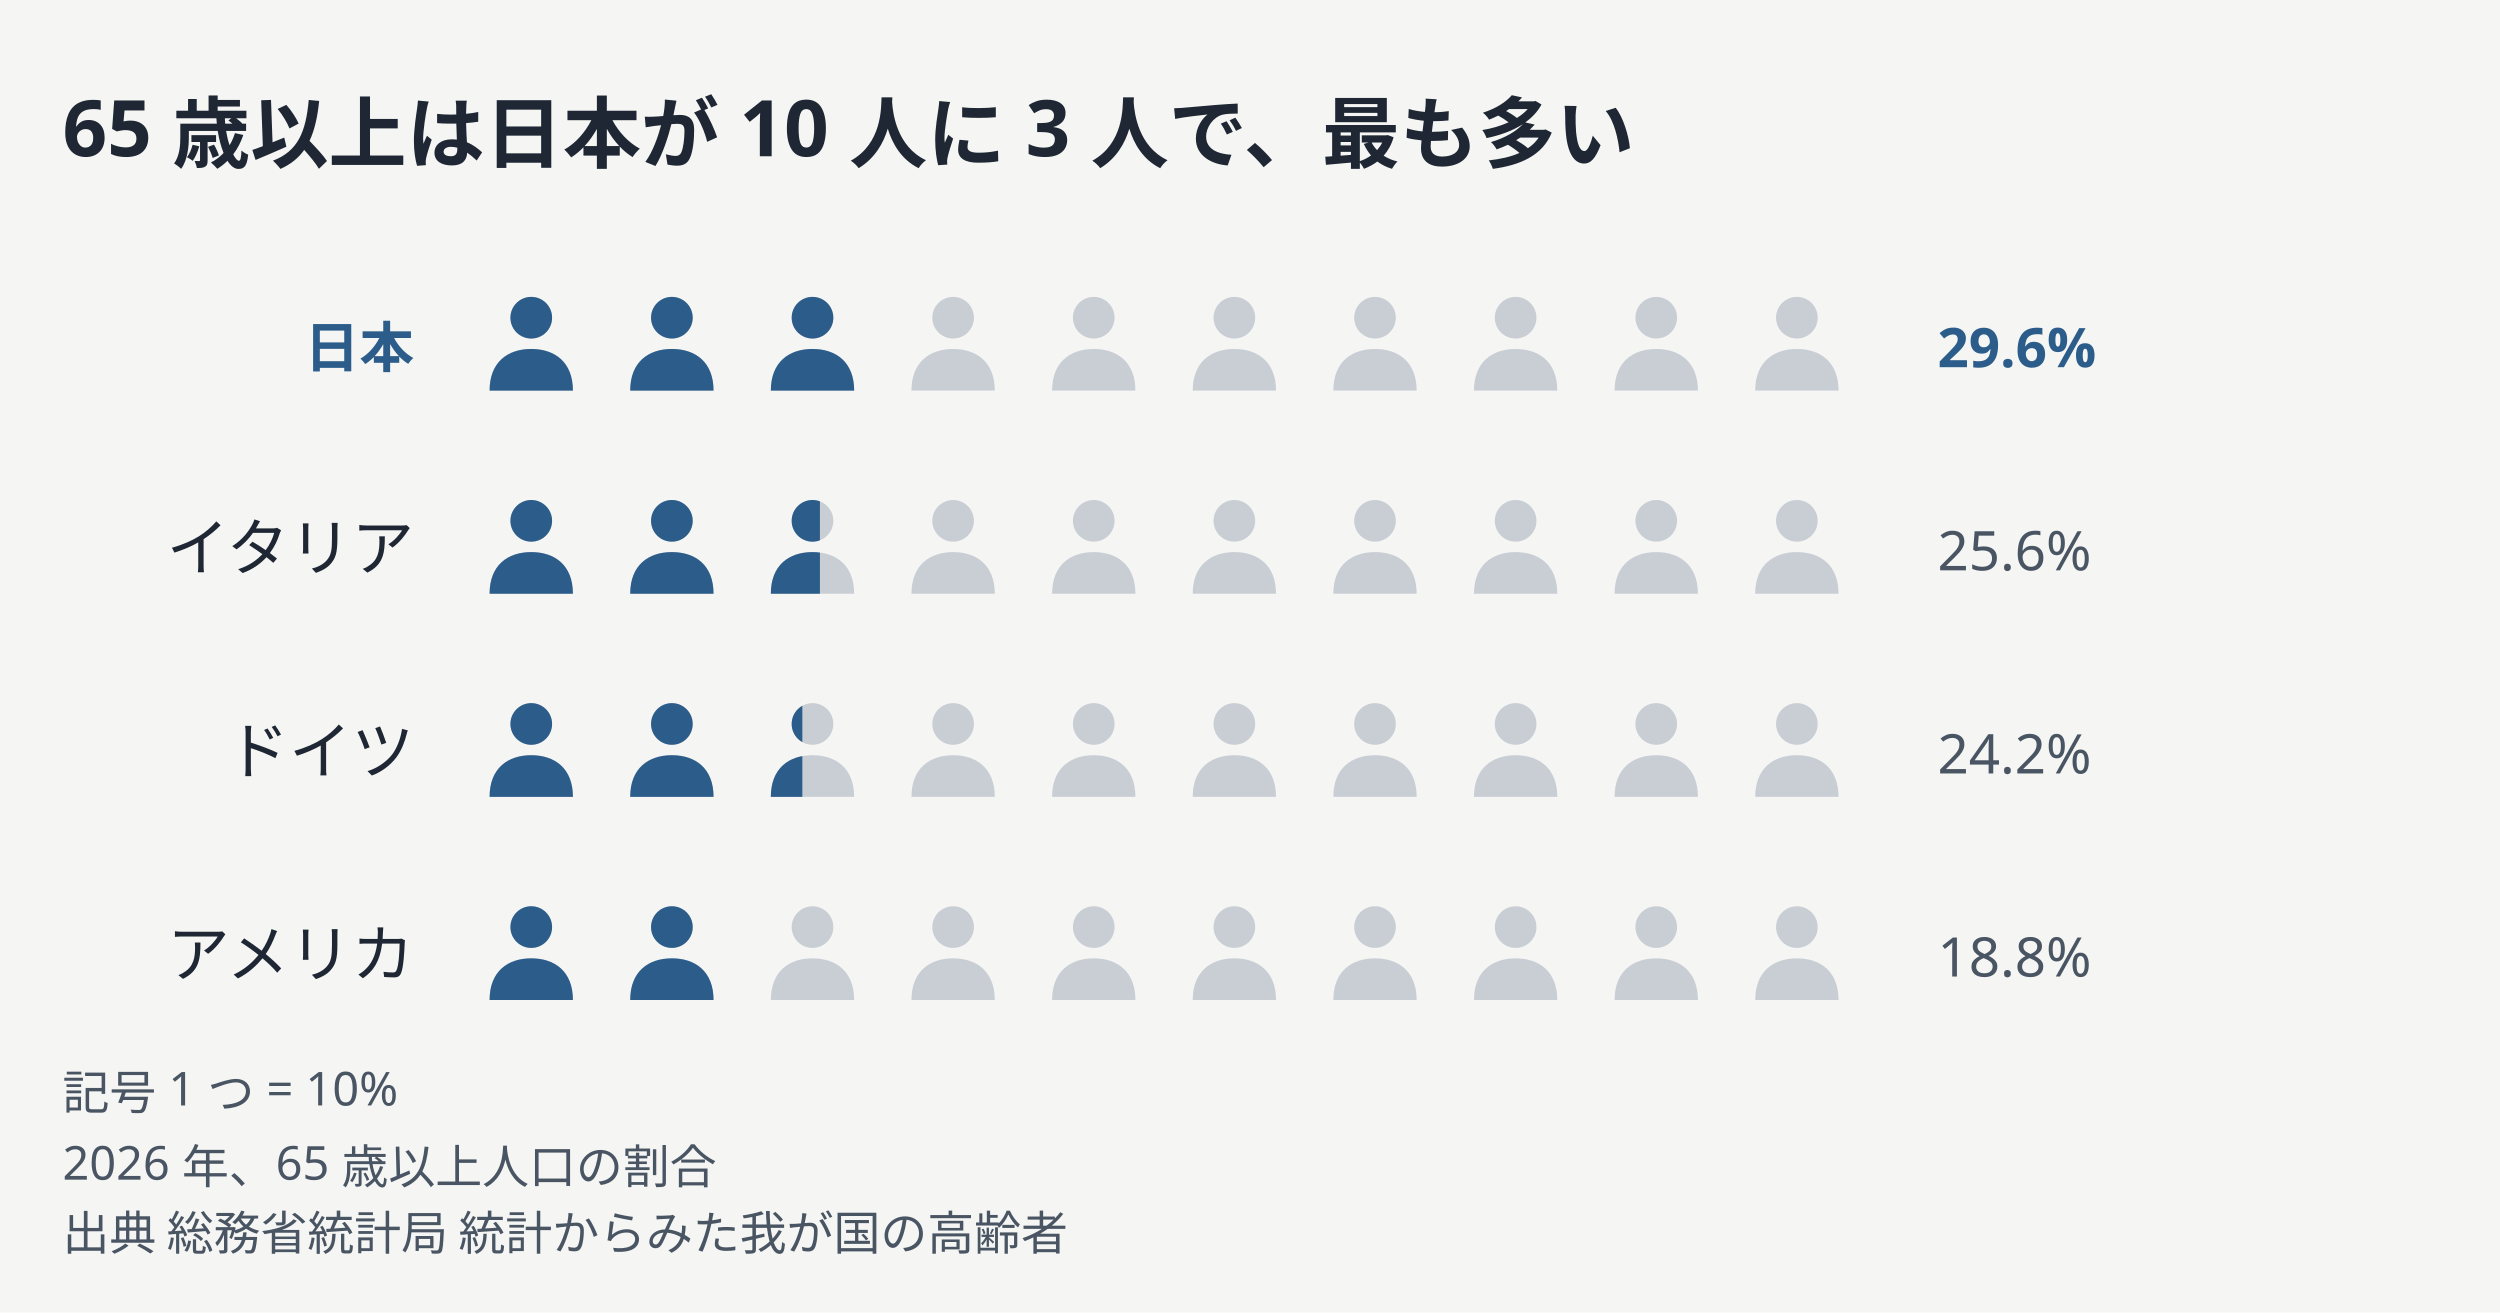
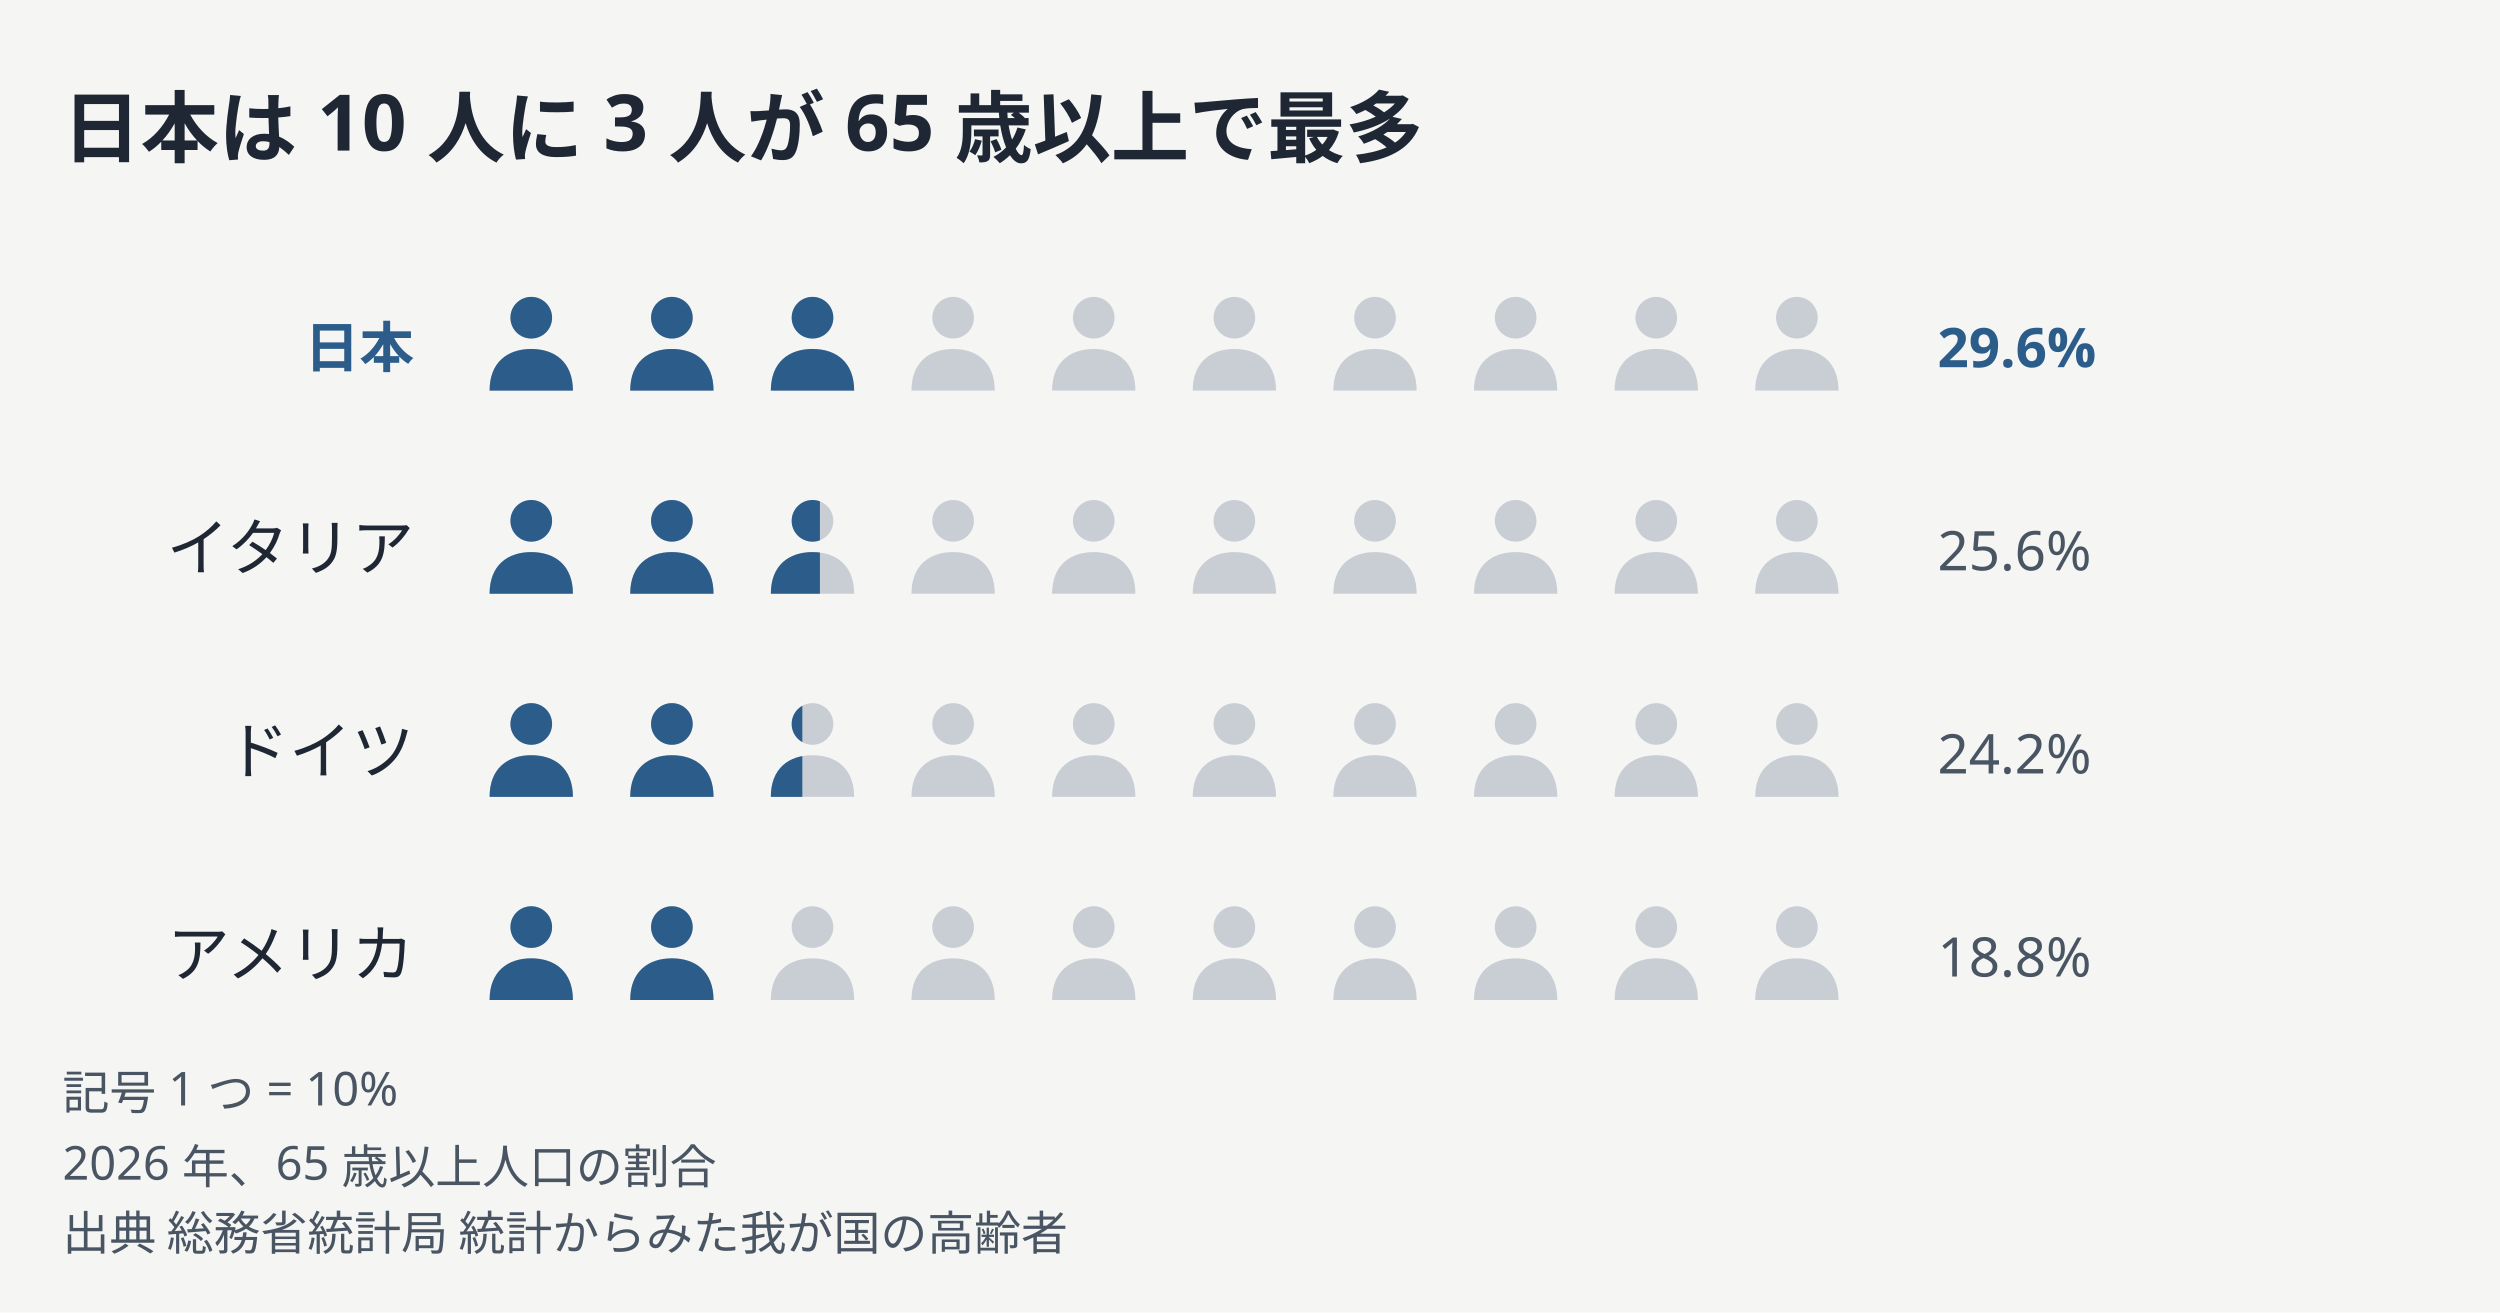
<svg xmlns="http://www.w3.org/2000/svg" viewBox="0 0 640 336" width="640" height="336" font-family="'BIZ UDPGothic','Yu Gothic UI','Meiryo','Hiragino Sans','Noto Sans JP',sans-serif">
  <rect x="0" y="0" width="640" height="336" fill="#f5f6f4" />
  <defs>
    <symbol id="person" viewBox="0 0 24 24">
      <circle cx="12" cy="7" r="4" fill="currentColor" />
      <path d="M4,21 C4,15.5 7.5,13 12,13 C16.5,13 20,15.5 20,21 Z" fill="currentColor" />
    </symbol>
    <clipPath id="c0">
      <rect x="120" y="72" width="102.7" height="32" />
    </clipPath>
    <clipPath id="c1">
      <rect x="120" y="124" width="89.9" height="32" />
    </clipPath>
    <clipPath id="c2">
      <rect x="120" y="176" width="85.4" height="32" />
    </clipPath>
    <clipPath id="c3">
      <rect x="120" y="228" width="64.2" height="32" />
    </clipPath>
  </defs>
  <style>
    .title { font-size: 20px; font-weight: 700; fill: #1e2733; }
    .h { font-size: 16px; font-weight: 700; fill: #1e2733; }
    .t { font-size: 16px; fill: #1e2733; }
    .s { font-size: 14px; fill: #4a5563; }
    .p { font-size: 14px; font-weight: 700; fill: #2b5c8a; }
    .o { font-size: 14px; font-weight: 700; fill: #9a4a14; }
    .src { font-size: 12px; fill: #4a5563; }
  </style>
-   <text x="16" y="40" class="title">65 歳以上は日本が 10 人に 3 人で、最も多い</text>
+   <text x="16" y="40" class="title">日本は 10 人に 3 人が 65 歳以上で最多</text>
  <text x="106" y="94" class="p" text-anchor="end">日本</text>
  <use href="#person" x="120" y="72" width="32" height="32" color="#c9ced5" />
  <use href="#person" x="156" y="72" width="32" height="32" color="#c9ced5" />
  <use href="#person" x="192" y="72" width="32" height="32" color="#c9ced5" />
  <use href="#person" x="228" y="72" width="32" height="32" color="#c9ced5" />
  <use href="#person" x="264" y="72" width="32" height="32" color="#c9ced5" />
  <use href="#person" x="300" y="72" width="32" height="32" color="#c9ced5" />
  <use href="#person" x="336" y="72" width="32" height="32" color="#c9ced5" />
  <use href="#person" x="372" y="72" width="32" height="32" color="#c9ced5" />
  <use href="#person" x="408" y="72" width="32" height="32" color="#c9ced5" />
  <use href="#person" x="444" y="72" width="32" height="32" color="#c9ced5" />
  <g clip-path="url(#c0)">
    <use href="#person" x="120" y="72" width="32" height="32" color="#2b5c8a" />
    <use href="#person" x="156" y="72" width="32" height="32" color="#2b5c8a" />
    <use href="#person" x="192" y="72" width="32" height="32" color="#2b5c8a" />
    <use href="#person" x="228" y="72" width="32" height="32" color="#2b5c8a" />
    <use href="#person" x="264" y="72" width="32" height="32" color="#2b5c8a" />
    <use href="#person" x="300" y="72" width="32" height="32" color="#2b5c8a" />
    <use href="#person" x="336" y="72" width="32" height="32" color="#2b5c8a" />
    <use href="#person" x="372" y="72" width="32" height="32" color="#2b5c8a" />
    <use href="#person" x="408" y="72" width="32" height="32" color="#2b5c8a" />
    <use href="#person" x="444" y="72" width="32" height="32" color="#2b5c8a" />
  </g>
  <text x="496" y="94" class="p" font-size="16">29.6%</text>
  <text x="106" y="146" class="t" text-anchor="end">イタリア</text>
  <use href="#person" x="120" y="124" width="32" height="32" color="#c9ced5" />
  <use href="#person" x="156" y="124" width="32" height="32" color="#c9ced5" />
  <use href="#person" x="192" y="124" width="32" height="32" color="#c9ced5" />
  <use href="#person" x="228" y="124" width="32" height="32" color="#c9ced5" />
  <use href="#person" x="264" y="124" width="32" height="32" color="#c9ced5" />
  <use href="#person" x="300" y="124" width="32" height="32" color="#c9ced5" />
  <use href="#person" x="336" y="124" width="32" height="32" color="#c9ced5" />
  <use href="#person" x="372" y="124" width="32" height="32" color="#c9ced5" />
  <use href="#person" x="408" y="124" width="32" height="32" color="#c9ced5" />
  <use href="#person" x="444" y="124" width="32" height="32" color="#c9ced5" />
  <g clip-path="url(#c1)">
    <use href="#person" x="120" y="124" width="32" height="32" color="#2b5c8a" />
    <use href="#person" x="156" y="124" width="32" height="32" color="#2b5c8a" />
    <use href="#person" x="192" y="124" width="32" height="32" color="#2b5c8a" />
    <use href="#person" x="228" y="124" width="32" height="32" color="#2b5c8a" />
    <use href="#person" x="264" y="124" width="32" height="32" color="#2b5c8a" />
    <use href="#person" x="300" y="124" width="32" height="32" color="#2b5c8a" />
    <use href="#person" x="336" y="124" width="32" height="32" color="#2b5c8a" />
    <use href="#person" x="372" y="124" width="32" height="32" color="#2b5c8a" />
    <use href="#person" x="408" y="124" width="32" height="32" color="#2b5c8a" />
    <use href="#person" x="444" y="124" width="32" height="32" color="#2b5c8a" />
  </g>
  <text x="496" y="146" class="s" font-size="16">25.6%</text>
  <text x="106" y="198" class="t" text-anchor="end">ドイツ</text>
  <use href="#person" x="120" y="176" width="32" height="32" color="#c9ced5" />
  <use href="#person" x="156" y="176" width="32" height="32" color="#c9ced5" />
  <use href="#person" x="192" y="176" width="32" height="32" color="#c9ced5" />
  <use href="#person" x="228" y="176" width="32" height="32" color="#c9ced5" />
  <use href="#person" x="264" y="176" width="32" height="32" color="#c9ced5" />
  <use href="#person" x="300" y="176" width="32" height="32" color="#c9ced5" />
  <use href="#person" x="336" y="176" width="32" height="32" color="#c9ced5" />
  <use href="#person" x="372" y="176" width="32" height="32" color="#c9ced5" />
  <use href="#person" x="408" y="176" width="32" height="32" color="#c9ced5" />
  <use href="#person" x="444" y="176" width="32" height="32" color="#c9ced5" />
  <g clip-path="url(#c2)">
    <use href="#person" x="120" y="176" width="32" height="32" color="#2b5c8a" />
    <use href="#person" x="156" y="176" width="32" height="32" color="#2b5c8a" />
    <use href="#person" x="192" y="176" width="32" height="32" color="#2b5c8a" />
    <use href="#person" x="228" y="176" width="32" height="32" color="#2b5c8a" />
    <use href="#person" x="264" y="176" width="32" height="32" color="#2b5c8a" />
    <use href="#person" x="300" y="176" width="32" height="32" color="#2b5c8a" />
    <use href="#person" x="336" y="176" width="32" height="32" color="#2b5c8a" />
    <use href="#person" x="372" y="176" width="32" height="32" color="#2b5c8a" />
    <use href="#person" x="408" y="176" width="32" height="32" color="#2b5c8a" />
    <use href="#person" x="444" y="176" width="32" height="32" color="#2b5c8a" />
  </g>
  <text x="496" y="198" class="s" font-size="16">24.2%</text>
  <text x="106" y="250" class="t" text-anchor="end">アメリカ</text>
  <use href="#person" x="120" y="228" width="32" height="32" color="#c9ced5" />
  <use href="#person" x="156" y="228" width="32" height="32" color="#c9ced5" />
  <use href="#person" x="192" y="228" width="32" height="32" color="#c9ced5" />
  <use href="#person" x="228" y="228" width="32" height="32" color="#c9ced5" />
  <use href="#person" x="264" y="228" width="32" height="32" color="#c9ced5" />
  <use href="#person" x="300" y="228" width="32" height="32" color="#c9ced5" />
  <use href="#person" x="336" y="228" width="32" height="32" color="#c9ced5" />
  <use href="#person" x="372" y="228" width="32" height="32" color="#c9ced5" />
  <use href="#person" x="408" y="228" width="32" height="32" color="#c9ced5" />
  <use href="#person" x="444" y="228" width="32" height="32" color="#c9ced5" />
  <g clip-path="url(#c3)">
    <use href="#person" x="120" y="228" width="32" height="32" color="#2b5c8a" />
    <use href="#person" x="156" y="228" width="32" height="32" color="#2b5c8a" />
    <use href="#person" x="192" y="228" width="32" height="32" color="#2b5c8a" />
    <use href="#person" x="228" y="228" width="32" height="32" color="#2b5c8a" />
    <use href="#person" x="264" y="228" width="32" height="32" color="#2b5c8a" />
    <use href="#person" x="300" y="228" width="32" height="32" color="#2b5c8a" />
    <use href="#person" x="336" y="228" width="32" height="32" color="#2b5c8a" />
    <use href="#person" x="372" y="228" width="32" height="32" color="#2b5c8a" />
    <use href="#person" x="408" y="228" width="32" height="32" color="#2b5c8a" />
    <use href="#person" x="444" y="228" width="32" height="32" color="#2b5c8a" />
  </g>
  <text x="496" y="250" class="s" font-size="16">18.8%</text>
  <text x="16" y="284" class="src">記号 1 つ = 10%</text>
  <text x="16" y="302" class="src">2026 年、65 歳以上人口の割合</text>
  <text x="16" y="320" class="src">出典 総務省統計局 統計からみた我が国の高齢者</text>
</svg>
